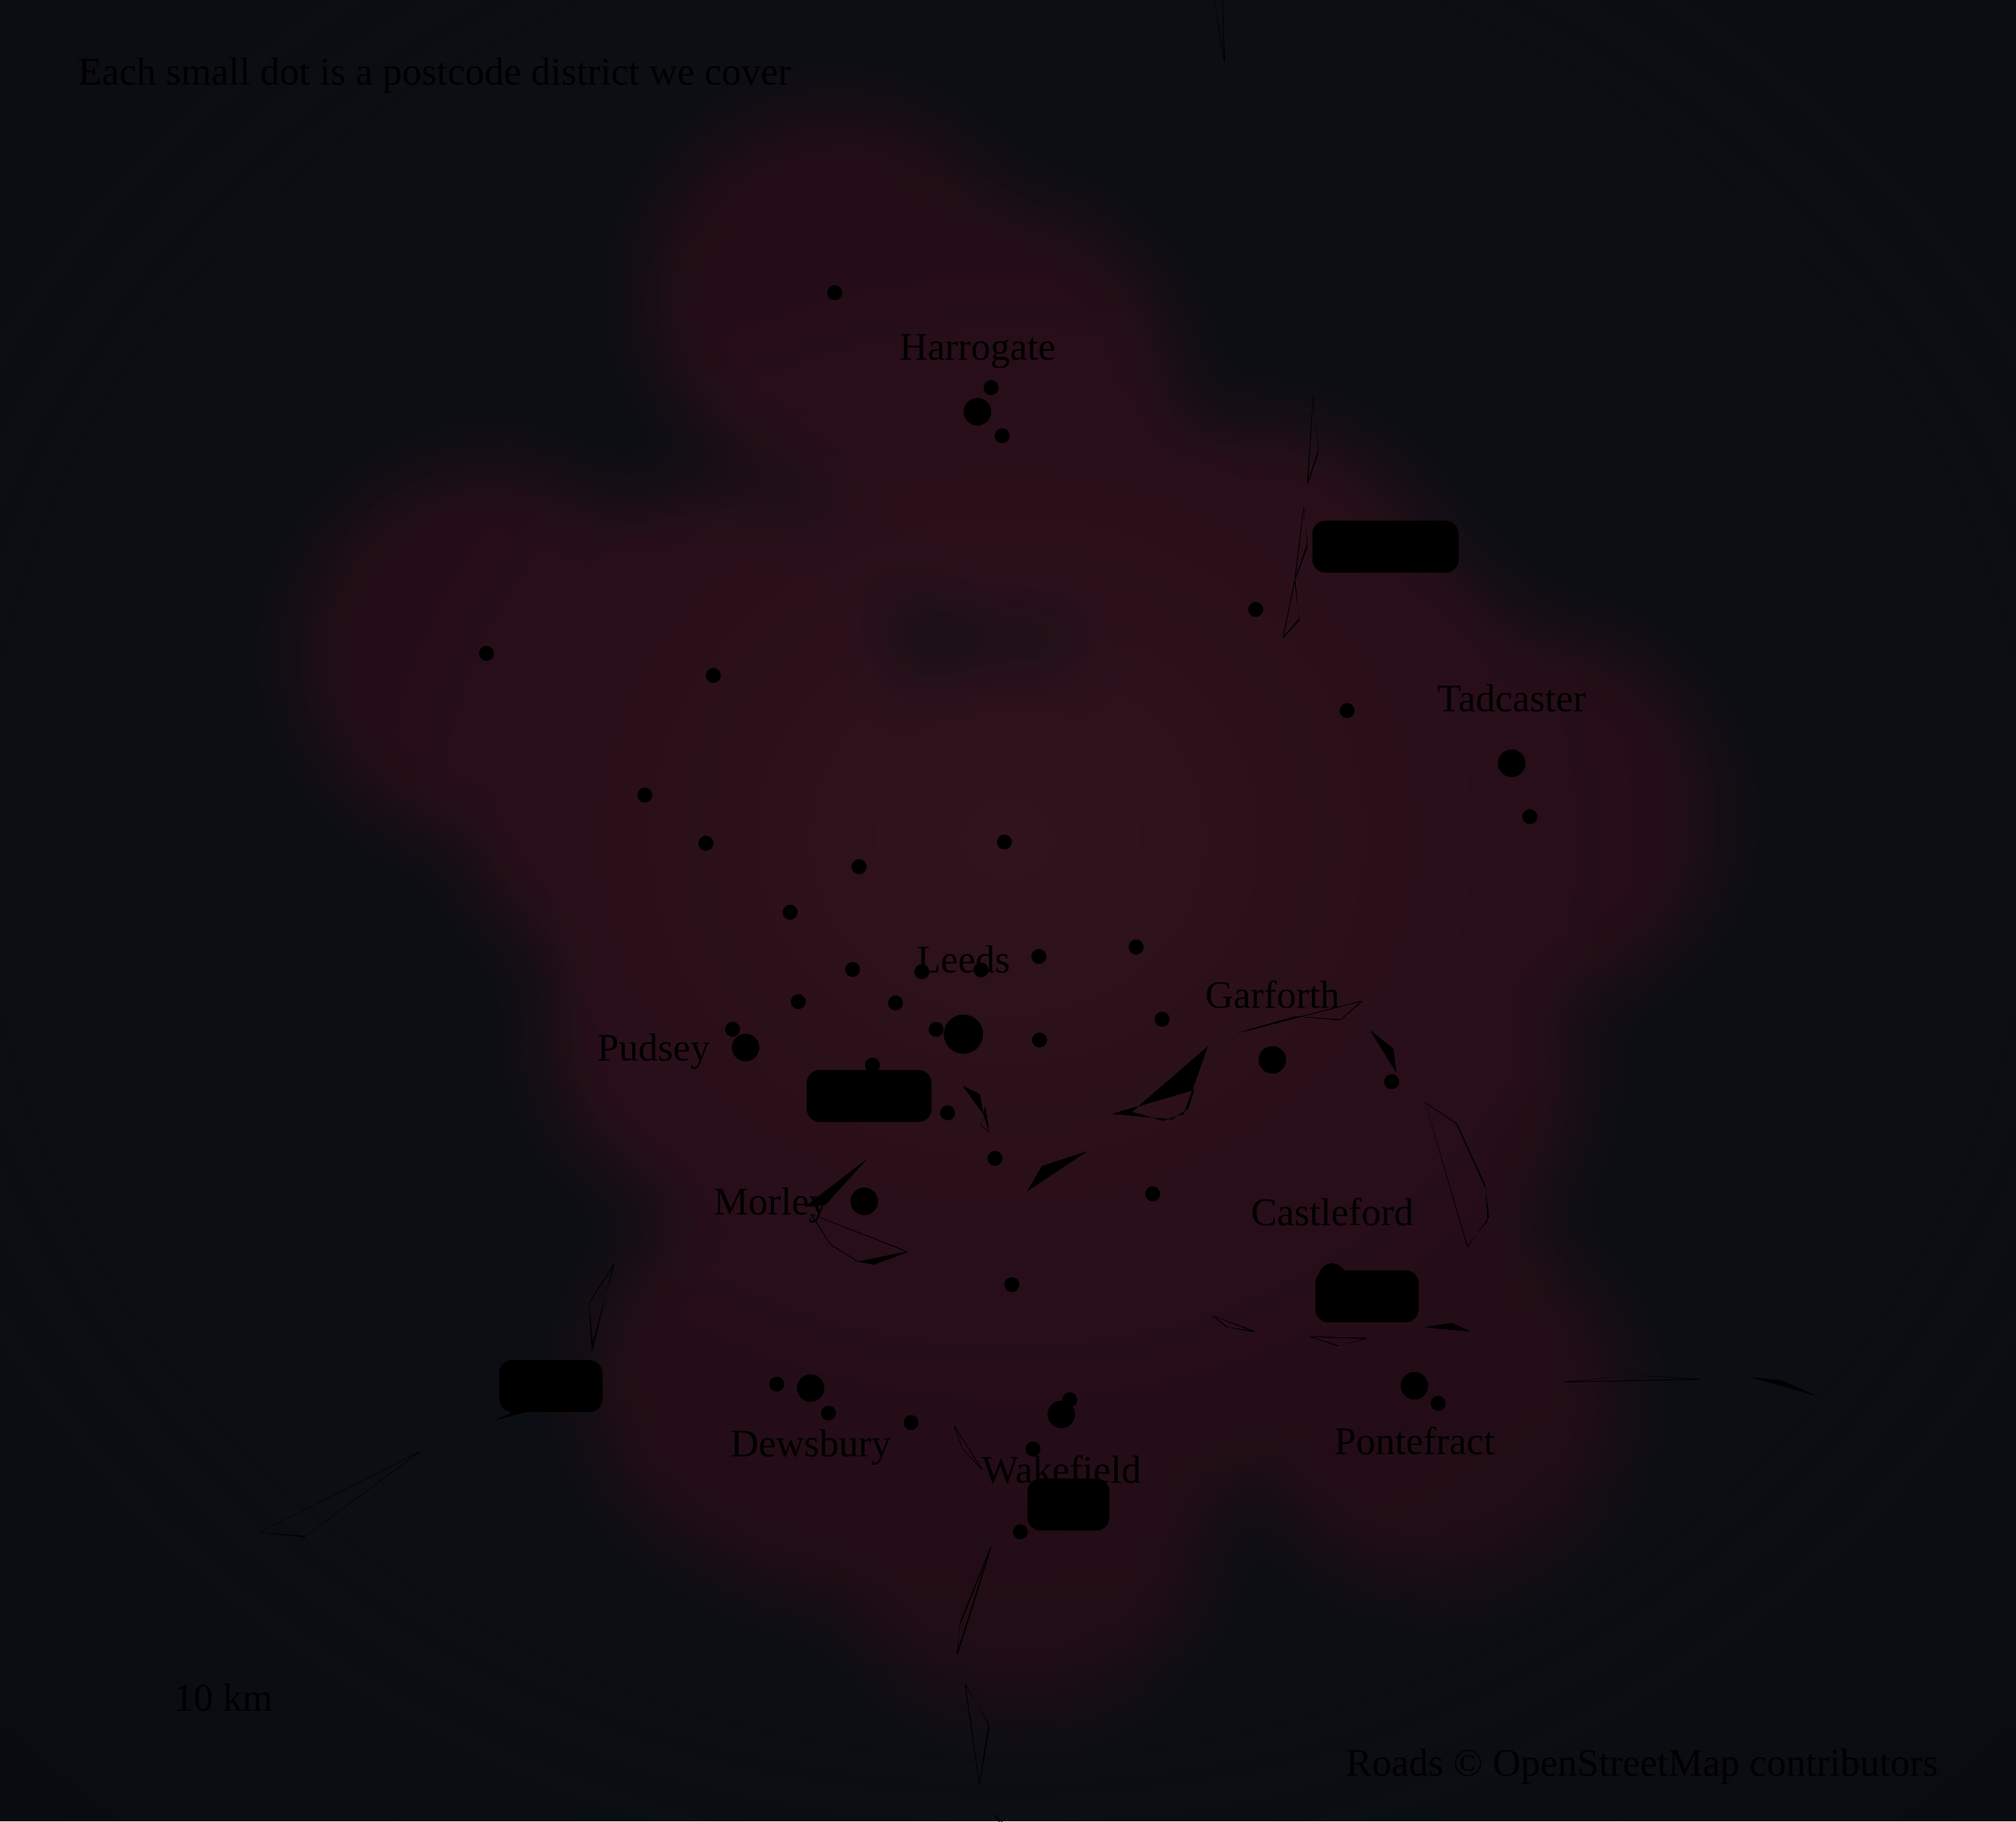
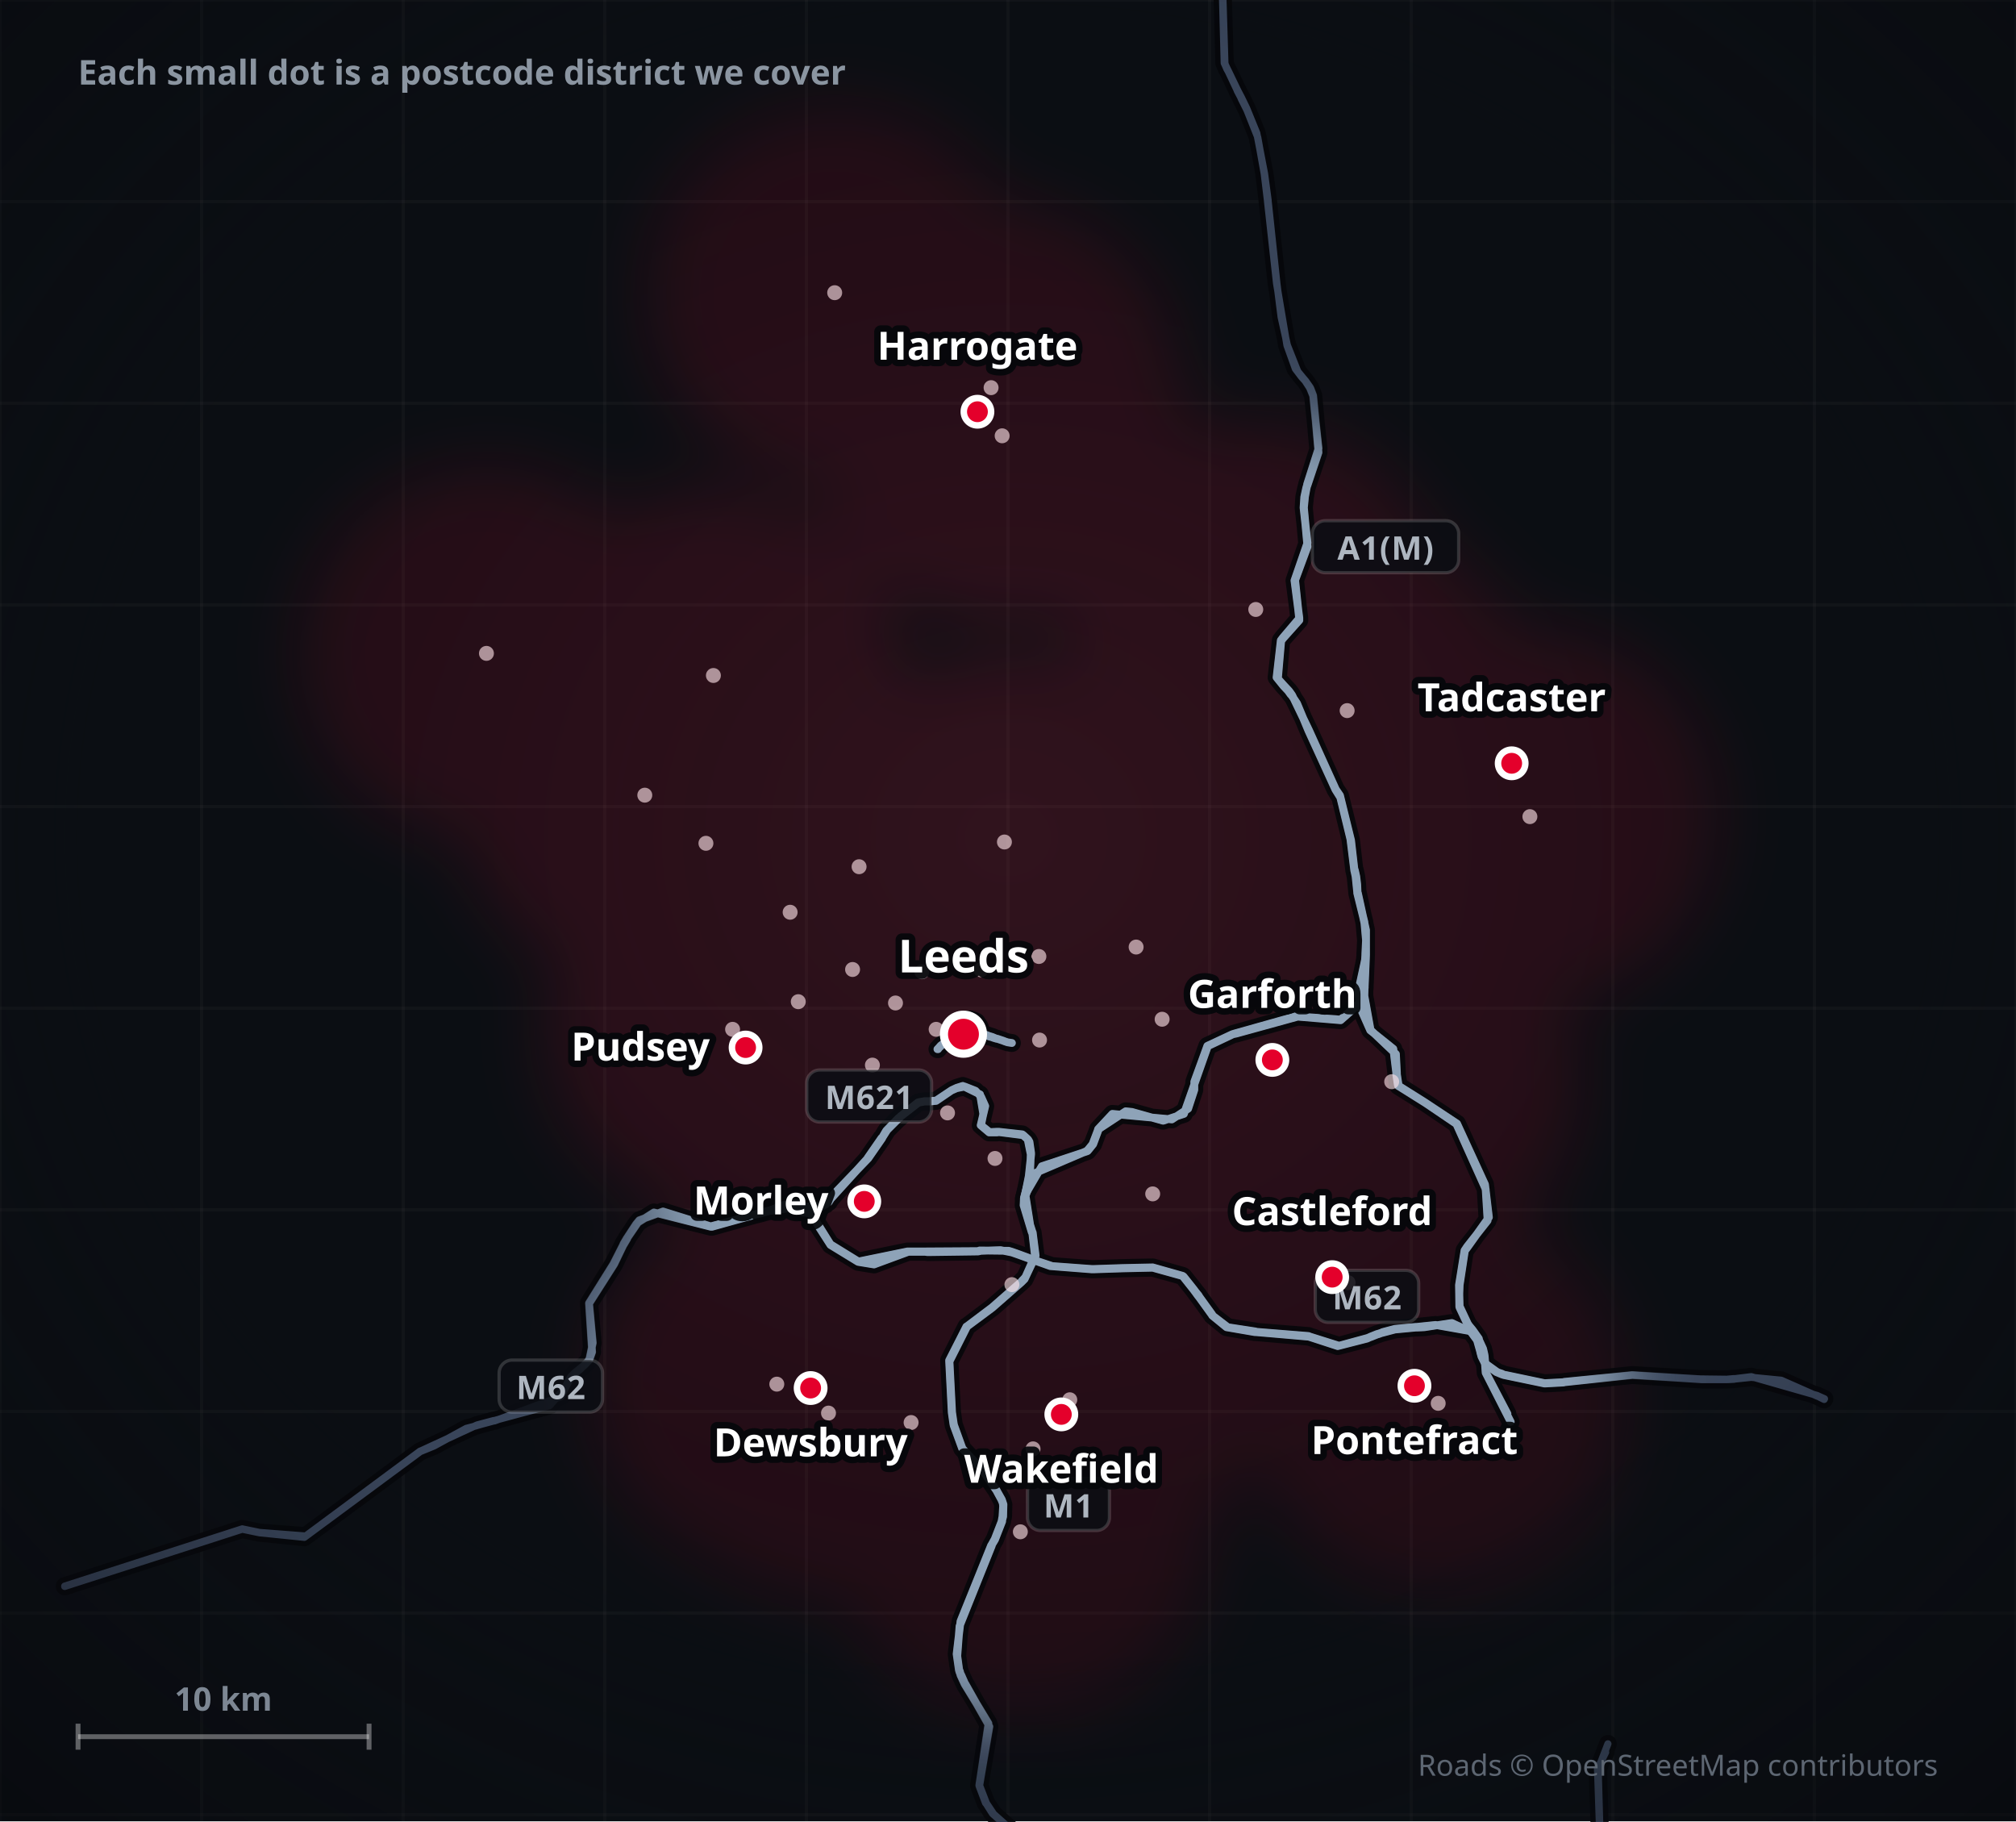
<svg xmlns="http://www.w3.org/2000/svg" class="cov-map" viewBox="0 0 620 560" role="img" aria-labelledby="covmap-t covmap-d" preserveAspectRatio="xMidYMid meet">
+   <style>
+ .cov-grid line{stroke:#fff;stroke-opacity:.028;stroke-width:1}
+ .cov-road-casing{fill:none;stroke:#05070a;stroke-width:5.5;stroke-linecap:round;stroke-linejoin:round;opacity:.9}
+ .cov-road{fill:none;stroke:#39455a;stroke-width:2.2;stroke-linecap:round;stroke-linejoin:round}
+ .cov-road-lit{fill:none;stroke:#8ea3b8;stroke-width:2.4;stroke-linecap:round;stroke-linejoin:round}
+ .cov-road-label rect{fill:rgba(11,14,19,.85);stroke:rgba(255,255,255,.16)}
+ .cov-road-label text{fill:#aeb6c0;font:700 10px/1 system-ui,sans-serif;letter-spacing:.02em}
+ .cov-district circle{fill:#ffe3e8;opacity:.62}
+ .cov-pin .cov-dot{fill:#e4002b;stroke:#fff;stroke-width:2}
+ .cov-pin.hub .cov-dot{stroke-width:2.5}
+ .cov-pin .cov-ping{fill:#e4002b;opacity:.42;transform-box:fill-box;transform-origin:center;animation:covPing 2.1s cubic-bezier(.2,.7,.3,1) infinite}
+ @keyframes covPing{0%{transform:scale(1);opacity:.42}80%,100%{transform:scale(3.4);opacity:0}}
+ .cov-pin .cov-name{fill:#fff;font:700 12px/1 system-ui,sans-serif;paint-order:stroke;stroke:rgba(5,7,10,.92);stroke-width:4px;stroke-linejoin:round}
+ .cov-pin.hub .cov-name{font-size:14px;font-weight:800}
+ .cov-scale line{stroke:rgba(255,255,255,.35);stroke-width:1.5}
+ .cov-scale text{fill:#7d8793;font:600 10px/1 system-ui,sans-serif}
+ .cov-note{fill:#8b95a1;font:600 10.5px/1 system-ui,sans-serif}
+ .cov-credit{fill:#5d6672;font:400 9px/1 system-ui,sans-serif}
+ @media(prefers-reduced-motion:reduce){.cov-pin .cov-ping{animation:none;opacity:.28}}
+ </style>
  <defs>
    <radialGradient id="covGlow" cx="50%" cy="46%" r="58%">
      <stop offset="0%" stop-color="#ff2d55" stop-opacity=".155" />
      <stop offset="70%" stop-color="#e4002b" stop-opacity=".105" />
      <stop offset="100%" stop-color="#e4002b" stop-opacity=".07" />
    </radialGradient>
    <radialGradient id="covVig" cx="50%" cy="46%" r="74%">
      <stop offset="60%" stop-color="#0b0e13" stop-opacity="0" />
      <stop offset="100%" stop-color="#06080c" stop-opacity=".55" />
    </radialGradient>
    <filter id="covSoft" filterUnits="userSpaceOnUse" x="-120" y="-120" width="860" height="800">
      <feGaussianBlur stdDeviation="10.3" />
    </filter>
    <mask id="covMask" maskUnits="userSpaceOnUse" x="0" y="0" width="620" height="560">
      <g filter="url(#covSoft)" fill="#fff">
        <circle cx="295.0" cy="321.1" r="58.2" />
        <circle cx="298.3" cy="316.2" r="58.2" />
        <circle cx="287.9" cy="316.5" r="58.2" />
        <circle cx="275.4" cy="308.4" r="58.2" />
        <circle cx="262.2" cy="298.1" r="58.2" />
        <circle cx="283.5" cy="298.8" r="58.2" />
        <circle cx="301.7" cy="298.2" r="58.2" />
        <circle cx="319.5" cy="294.1" r="58.2" />
        <circle cx="319.7" cy="319.8" r="58.2" />
        <circle cx="306.0" cy="356.2" r="58.2" />
        <circle cx="291.4" cy="342.2" r="58.2" />
        <circle cx="268.3" cy="327.5" r="58.2" />
        <circle cx="245.5" cy="308.0" r="58.2" />
        <circle cx="349.4" cy="291.2" r="58.2" />
        <circle cx="357.4" cy="313.4" r="58.2" />
        <circle cx="264.2" cy="266.5" r="58.2" />
        <circle cx="308.9" cy="258.9" r="58.2" />
        <circle cx="243.0" cy="280.5" r="58.2" />
        <circle cx="217.1" cy="259.3" r="58.2" />
        <circle cx="198.3" cy="244.5" r="58.2" />
        <circle cx="219.4" cy="207.7" r="58.2" />
        <circle cx="386.2" cy="187.4" r="58.2" />
        <circle cx="414.3" cy="218.5" r="58.2" />
        <circle cx="470.5" cy="251.1" r="58.2" />
        <circle cx="428.0" cy="332.6" r="58.2" />
        <circle cx="354.5" cy="367.1" r="58.2" />
        <circle cx="264.4" cy="369.6" r="58.2" />
        <circle cx="225.3" cy="316.5" r="58.2" />
        <circle cx="149.6" cy="200.9" r="58.2" />
        <circle cx="304.8" cy="119.2" r="58.2" />
        <circle cx="308.2" cy="134.0" r="58.2" />
        <circle cx="256.7" cy="90.0" r="58.2" />
        <circle cx="329.0" cy="430.4" r="58.2" />
        <circle cx="317.7" cy="445.5" r="58.2" />
        <circle cx="311.2" cy="395.0" r="58.2" />
        <circle cx="313.8" cy="471.0" r="58.2" />
        <circle cx="280.2" cy="437.4" r="58.2" />
        <circle cx="442.3" cy="431.5" r="58.2" />
        <circle cx="414.6" cy="394.4" r="58.2" />
        <circle cx="254.8" cy="434.5" r="58.2" />
        <circle cx="238.9" cy="425.6" r="58.2" />
      </g>
    </mask>
    <g id="covRoads">
      <path d="M538.6,423.3 L558.9,429.1M538.6,423.5 L533.8,424.0M460.2,421.9 L457.0,419.6M385.9,409.6 L377.2,408.1 L372.8,404.5M336.3,390.2 L345.2,389.9M307.7,384.4 L301.7,384.6M279.1,385.0 L268.8,388.8 L263.9,388.0 L255.4,382.8 L249.3,373.3M176.6,422.3 L176.8,422.1M176.7,422.4 L175.9,423.1M143.4,439.2 L133.5,444.6M335.8,390.2 L336.3,390.2M336.3,390.3 L335.8,390.3M335.8,390.3 L323.0,389.3M318.5,387.6 L323.6,389.3M463.0,422.9 L462.5,422.8M460.2,421.7 L460.7,422.0M463.1,422.8 L475.0,425.3M146.6,438.2 L146.9,438.1M146.9,438.1 L151.8,436.8M146.8,438.3 L146.5,438.4M174.8,424.6 L175.6,423.3M174.9,424.7 L173.8,426.9M173.7,426.8 L174.8,424.6M172.5,429.4 L152.1,436.9M175.9,423.0 L176.6,422.3M175.7,423.4 L174.9,424.7M175.9,423.1 L175.7,423.4M175.6,423.3 L175.9,423.0M176.8,422.1 L179.8,419.7M176.9,422.2 L176.7,422.4M279.5,384.9 L279.1,385.0M279.1,384.8 L279.5,384.8M279.5,384.8 L280.9,384.8M281.1,384.9 L280.9,384.9M280.9,384.9 L279.5,384.9M280.9,384.8 L281.1,384.8M281.1,384.8 L284.6,384.8M386.1,409.4 L386.3,409.5M386.3,409.5 L402.4,410.8M386.2,409.6 L385.9,409.6M317.8,387.3 L318.5,387.6M318.5,387.7 L317.6,387.4M457.0,419.4 L460.2,421.7M456.4,418.7 L455.6,417.1M456.6,418.8 L457.0,419.4M457.0,419.6 L456.6,419.0M423.5,410.2 L423.9,410.1M425.2,409.6 L429.0,408.6M423.6,410.3 L421.6,411.1M425.2,409.8 L424.8,409.9M435.8,408.2 L435.4,408.2M435.4,408.2 L429.0,408.8M435.7,408.0 L441.5,407.4M435.4,408.0 L435.7,408.0M193.0,380.6 L192.9,380.9M192.9,380.9 L191.9,382.6M191.9,382.6 L191.7,382.9M188.9,388.7 L181.2,400.8 L182.3,412.9M191.6,382.8 L191.7,382.5M191.7,382.5 L192.7,380.8M192.7,380.8 L192.9,380.5M203.9,372.5 L218.6,377.1M244.4,370.9 L243.7,370.9M243.7,370.9 L240.0,371.4M243.8,370.7 L244.5,370.8M244.5,370.8 L249.2,373.0M249.2,373.0 L249.6,373.3M249.6,373.3 L255.4,382.6 L264.0,387.9 L279.1,384.8M249.3,373.3 L249.0,373.0M249.0,373.0 L244.4,370.9M218.9,377.0 L227.5,374.7M227.5,374.7 L235.4,372.5M231.9,373.6 L219.0,377.2M218.6,377.1 L218.9,377.0M219.0,377.2 L218.6,377.2M218.6,377.2 L201.1,372.8M19.9,487.7 L74.5,470.1M133.5,444.6 L129.6,446.2M129.2,446.2 L129.5,446.1M129.5,446.1 L146.6,438.2M129.6,446.2 L129.3,446.3M129.3,446.3 L93.6,472.7 L79.8,471.3M455.8,417.1 L456.6,418.8M455.6,417.1 L455.5,416.7M455.5,416.7 L455.3,416.0M455.7,416.7 L455.8,417.1M455.3,416.0 L455.2,415.5M455.2,415.5 L454.3,412.3M455.3,415.4 L455.5,415.8M455.5,415.8 L455.7,416.7M454.2,411.8 L454.4,412.2M454.1,411.9 L452.4,409.6M454.3,412.3 L454.1,411.9M454.4,412.2 L455.3,415.4M533.7,423.9 L538.6,423.3M533.2,423.9 L533.7,423.9M533.2,424.1 L531.3,424.2M533.8,424.0 L533.2,424.1M323.6,389.3 L335.8,390.2M321.6,388.8 L318.5,387.7M363.9,392.6 L363.5,392.3M364.0,392.5 L367.1,396.4M363.7,392.3 L364.0,392.5M363.5,392.3 L354.5,389.8M367.7,397.2 L368.6,398.3M367.1,396.4 L367.7,397.2M367.6,397.3 L367.0,396.5M367.0,396.5 L363.9,392.6M368.9,398.8 L372.8,404.2M368.6,398.3 L368.9,398.8M368.4,398.4 L367.6,397.3M368.8,398.9 L368.4,398.4M372.8,404.5 L372.7,404.3M372.7,404.3 L368.8,398.9M372.8,404.2 L372.9,404.5M372.9,404.5 L377.6,408.1 L386.1,409.4M421.5,411.0 L423.5,410.2M421.5,411.1 L420.4,411.6M421.6,411.1 L421.5,411.1M424.0,410.2 L423.6,410.3M424.8,409.8 L425.2,409.6M424.8,409.9 L424.0,410.2M423.9,410.1 L424.8,409.8M421.3,411.1 L421.5,411.0M559.3,429.3 L561.1,430.1M558.9,429.1 L559.3,429.3M558.9,429.3 L547.8,424.4 L538.6,423.5M559.2,429.4 L558.9,429.3M561.0,430.3 L559.2,429.4M312.9,385.5 L317.8,387.3M284.6,384.8 L300.7,384.7M284.5,384.9 L281.1,384.9M152.0,436.8 L169.0,432.2 L173.7,426.8M152.1,436.9 L151.9,436.9M151.8,436.8 L152.0,436.8M151.9,436.9 L148.2,437.9M79.8,471.2 L94.0,472.3 L129.2,446.2M74.5,470.2 L19.9,487.8M79.8,471.3 L74.5,470.2M74.5,470.1 L79.8,471.2M402.4,411.0 L390.9,410.0M402.8,411.1 L402.4,411.0M402.9,411.0 L411.8,413.8 L420.6,411.4M402.4,410.8 L402.9,411.0M480.8,425.1 L475.2,425.4M481.2,425.0 L480.8,425.1M481.1,424.9 L502.1,422.8 L523.0,424.0M475.2,425.4 L475.0,425.4M475.0,425.3 L475.1,425.3M475.1,425.3 L480.7,425.0M480.7,425.0 L481.1,424.9M475.0,425.4 L463.0,422.9M461.4,422.4 L460.7,422.1M460.7,422.0 L461.3,422.2M461.9,422.6 L461.4,422.4M461.3,422.2 L461.9,422.4M462.5,422.7 L463.1,422.8M462.5,422.8 L461.9,422.6M460.7,422.1 L460.2,421.9M461.9,422.4 L462.5,422.7M452.2,409.3 L452.5,409.6M452.4,409.6 L452.1,409.4M452.1,409.4 L446.5,406.8 L438.0,408.1M452.5,409.6 L454.2,411.8M441.5,407.4 L452.2,409.3M429.0,408.8 L425.2,409.8M429.0,408.6 L435.4,408.0M456.6,419.0 L456.4,418.7M345.2,389.9 L349.7,389.8M181.2,418.2 L178.4,421.0M182.1,415.7 L181.1,400.7 L188.6,388.7M345.3,390.0 L336.3,390.3M354.5,389.7 L363.7,392.3M354.5,389.8 L349.7,389.9M438.0,408.1 L435.8,408.2M240.0,371.3 L243.8,370.7M240.0,371.4 L234.0,373.1M300.8,384.8 L286.1,385.0M300.7,384.7 L301.3,384.5M301.7,384.6 L300.8,384.8M301.3,384.5 L310.2,384.6M178.4,421.0 L176.9,422.2M349.7,389.9 L345.3,390.0M349.7,389.8 L354.5,389.7M286.1,385.0 L285.2,385.0M285.2,385.0 L284.5,384.9M311.2,385.1 L307.7,384.4M317.6,387.4 L313.2,385.8M323.0,389.3 L321.6,388.8M311.2,384.9 L312.9,385.5M310.2,384.6 L311.2,384.9M531.0,424.1 L533.2,423.9M420.4,411.6 L411.4,413.9 L402.8,411.1M523.0,424.0 L531.0,424.1M420.6,411.4 L421.3,411.1M523.3,424.2 L501.9,422.8 L481.2,425.0M531.3,424.2 L523.3,424.2M390.9,410.0 L386.2,409.6M237.3,372.0 L240.0,371.3M313.2,385.8 L311.2,385.1M181.5,417.4 L182.1,415.7M196.2,375.9 L193.0,380.6M201.1,372.8 L196.2,375.9M234.0,373.1 L231.9,373.6M235.4,372.5 L237.3,372.0M196.6,375.2 L203.9,372.5M192.9,380.5 L195.6,376.4M195.6,376.4 L196.6,375.2M191.7,382.9 L188.9,388.7M188.6,388.7 L191.6,382.8M173.8,426.9 L172.5,429.4M148.2,437.9 L146.8,438.3M146.5,438.4 L143.4,439.2M182.3,412.9 L181.2,418.2M180.8,418.6 L181.5,417.4M179.8,419.7 L180.8,418.6" />
      <path d="M294.9,513.5 L294.2,508.6M295.6,515.0 L296.8,517.7M314.9,393.2 L315.4,392.6M317.6,379.0 L318.5,386.1M314.1,394.3 L305.2,402.1M315.1,393.3 L314.9,393.5M305.1,402.0 L314.1,394.1M314.7,393.4 L314.9,393.2M314.9,393.5 L314.3,394.1M314.3,394.1 L314.1,394.3M314.1,394.1 L314.3,393.8M314.3,393.8 L314.7,393.4M292.8,434.3 L293.3,437.7M302.2,452.0 L302.6,452.5M302.0,452.0 L295.9,445.4 L293.3,438.3M302.5,452.6 L302.0,452.0M302.6,452.5 L306.6,458.4M306.6,458.4 L306.8,458.8M306.5,458.4 L302.5,452.6M306.7,458.8 L306.5,458.4M308.0,461.2 L306.7,458.8M308.4,462.2 L308.0,461.2M306.8,458.8 L308.1,461.1M308.1,461.1 L308.4,462.0M308.4,462.0 L308.6,462.6M295.0,513.5 L295.2,513.9M295.4,515.1 L295.3,514.7M315.9,366.3 L315.4,367.7M317.5,378.8 L317.6,379.0M317.3,378.9 L314.8,370.6M317.5,379.1 L317.3,378.9M371.5,321.5 L379.0,318.0M419.6,304.5 L419.3,306.7M419.5,303.8 L419.5,303.4M293.3,438.3 L293.2,437.8M293.2,437.8 L292.7,434.3M293.3,437.7 L293.4,438.2M293.4,438.2 L296.0,445.4 L302.2,452.0M308.5,466.3 L308.4,466.7M308.2,467.8 L306.0,473.4M308.0,467.9 L308.1,467.4M308.3,466.4 L308.5,463.1M306.0,473.4 L305.7,473.9M305.7,473.9 L305.1,474.9M305.6,473.8 L305.9,473.3M305.9,473.3 L308.0,467.9M317.5,379.3 L317.5,379.1M337.7,347.2 L342.1,342.5M320.3,577.0 L315.0,566.4 L305.4,557.8M337.6,347.6 L337.7,347.2M334.2,353.9 L334.7,353.4M337.8,347.5 L336.2,351.8M336.0,351.8 L337.6,347.6M334.3,354.0 L320.4,358.6 L315.9,366.3M334.0,354.0 L334.2,353.9M334.5,353.9 L334.3,354.0M335.0,353.3 L334.5,353.9M336.2,351.8 L335.0,353.3M338.0,347.1 L337.8,347.5M334.7,353.4 L336.0,351.8M301.1,548.8 L304.0,529.9 L296.7,517.9M301.3,548.8 L301.3,549.1M301.3,549.1 L303.3,554.3M301.1,549.1 L301.1,548.8M305.5,557.7 L315.0,566.2 L320.5,577.0M305.4,557.5 L305.5,557.7M305.4,557.8 L305.2,557.6M305.2,557.6 L303.3,554.6M316.8,376.6 L317.5,378.8M419.0,307.8 L412.3,313.7 L399.1,312.6 L380.2,317.8M418.8,307.7 L419.2,306.3M379.2,318.0 L371.6,321.6M379.0,318.0 L380.0,317.7M380.0,317.7 L398.5,312.5 L412.3,313.5 L418.8,307.7M380.2,317.8 L379.2,318.0M346.2,341.7 L338.0,347.1M342.1,342.5 L360.4,344.2 L365.4,340.9 L367.3,335.1M291.9,418.5 L291.9,418.3M291.9,418.3 L297.2,407.9M305.2,402.1 L297.4,407.9M297.3,408.1 L292.1,418.4M292.1,418.4 L292.0,418.6M297.4,407.8 L305.1,402.0M297.4,407.9 L297.3,408.1M297.2,407.9 L297.4,407.8M292.7,434.3 L291.9,418.5M292.0,418.6 L292.8,434.3M308.2,466.8 L308.3,466.4M295.4,514.7 L295.6,515.0M304.8,475.2 L305.0,474.9M295.0,513.9 L294.9,513.5M308.1,467.4 L308.2,466.8M295.2,513.9 L295.4,514.7M308.2,467.4 L308.2,467.8M303.3,554.3 L303.4,554.5M308.4,466.7 L308.2,467.4M305.0,474.9 L305.6,473.8M295.3,514.7 L295.0,513.9M303.3,554.6 L303.1,554.4M303.4,554.5 L305.4,557.5M305.0,475.3 L295.1,500.0 L294.4,509.2M305.1,474.9 L305.0,475.3M303.1,554.4 L301.1,549.1M419.5,303.4 L419.8,297.3M371.4,321.8 L364.1,342.5 L357.7,344.6 L348.1,341.9M314.9,368.5 L315.1,367.6M317.4,361.1 L334.0,354.0M316.4,362.9 L317.4,361.1M371.3,321.6 L371.5,321.5M371.6,321.6 L371.4,321.8M308.6,462.6 L308.5,466.3M315.4,392.6 L318.3,386.1M308.5,463.1 L308.4,462.2M315.2,393.1 L315.1,393.3M315.4,367.7 L316.8,376.6M315.1,367.6 L316.4,362.9M296.7,517.9 L296.6,517.7M296.6,517.7 L295.4,515.1M296.9,517.8 L304.3,530.9 L301.3,548.8M296.8,517.7 L296.9,517.8M318.3,386.1 L317.5,379.3M318.5,386.1 L315.2,393.1M419.3,306.7 L419.0,307.8M294.2,508.6 L295.4,498.5 L304.8,475.2M294.4,509.2 L295.0,513.5M314.8,370.6 L314.9,368.5M367.3,332.6 L371.3,321.6M367.3,335.1 L367.3,332.6M348.1,341.9 L346.2,341.7M419.8,297.3 L419.8,295.2M419.2,306.3 L419.5,303.8" />
      <path d="M438.3,339.1 L430.0,333.9M464.6,437.2 L456.9,422.1M412.1,244.6 L415.5,258.4M402.4,224.7 L398.9,216.3M392.6,208.3 L393.9,196.9M400.9,156.1 L401.1,153.1M403.9,121.6 L405.5,139.1 L402.2,148.9M438.3,339.0 L448.1,345.5 L456.7,364.2 L457.9,374.3 L451.4,383.4M401.0,156.1 L402.1,168.1 L398.3,178.4M417.4,274.4 L416.9,269.5M417.4,272.0 L417.5,274.4M418.3,309.8 L418.1,308.7M418.1,308.7 L417.8,304.8M397.2,213.8 L396.9,213.5M396.4,212.4 L396.7,212.8M397.4,213.8 L402.6,224.6M398.1,178.5 L402.1,166.9 L400.9,156.1M398.3,178.4 L399.6,190.7 L394.6,196.3M410.7,242.8 L402.4,224.7M497.0,573.8 L492.0,562.0M448.9,401.8 L449.1,402.1M448.8,401.8 L448.7,395.1M448.9,402.1 L448.8,401.8M451.2,407.0 L448.9,402.1M449.1,402.1 L451.4,407.0M452.6,408.9 L451.8,407.8M451.8,407.6 L452.8,408.8M494.5,536.2 L491.5,544.0M429.3,324.1 L429.6,329.8M429.4,329.8 L428.5,322.5 L421.4,316.8M415.5,258.4 L416.5,267.1M456.5,417.0 L456.4,416.5M456.6,417.0 L457.0,422.1M456.4,416.5 L456.1,415.2M456.5,416.4 L456.6,417.0M455.9,414.9 L454.8,412.1M456.1,415.2 L455.9,414.9M456.1,414.7 L456.2,415.1M456.2,415.1 L456.5,416.4M454.6,411.7 L453.0,409.3M454.8,412.1 L454.6,411.7M454.9,412.1 L456.1,414.7M454.8,411.6 L454.9,412.1M456.9,422.1 L456.5,417.0M492.1,562.0 L497.1,573.8M492.0,561.6 L492.1,562.0M492.0,562.0 L491.9,561.6M491.9,561.6 L491.3,543.9M393.9,196.9 L394.5,196.1M394.6,196.3 L394.0,197.1M394.0,197.1 L393.0,208.7M394.5,196.1 L399.6,190.1 L398.1,178.5M401.8,150.2 L401.3,152.9M401.7,150.1 L401.9,149.4M401.9,149.4 L402.0,149.2M402.0,149.2 L402.0,148.9M402.0,148.9 L405.5,137.9 L403.8,121.7M402.0,149.4 L401.8,150.2M402.2,148.9 L402.1,149.2M402.1,149.2 L402.0,149.4M401.3,153.1 L401.0,156.1M401.1,152.9 L401.7,150.1M401.1,153.1 L401.1,152.9M401.3,152.9 L401.3,153.1M430.0,333.9 L429.9,333.6M429.9,333.6 L429.4,330.3M430.1,333.6 L430.2,333.9M430.2,333.9 L438.3,339.0M429.4,330.3 L429.4,329.8M429.6,329.8 L429.6,330.3M429.6,330.3 L430.1,333.6M450.5,384.6 L448.9,395.1M451.2,383.3 L457.5,375.3 L456.9,365.6 L447.9,345.6 L438.3,339.1M451.4,383.4 L450.5,384.6M450.4,384.5 L451.2,383.3M491.5,544.0 L492.0,561.6M491.3,543.9 L493.8,538.8M420.0,296.3 L419.7,303.3M419.6,304.5 L419.6,306.2M453.0,409.3 L452.6,408.9M453.1,409.2 L454.8,411.6M452.8,408.8 L453.1,409.2M448.7,395.1 L450.4,384.5M448.8,398.3 L448.9,401.8M421.5,316.7 L429.3,324.1M421.4,316.8 L418.3,309.8M417.6,274.6 L420.1,286.0M417.4,274.6 L417.4,274.4M420.1,289.1 L419.6,283.5M417.5,274.4 L417.6,274.6M417.1,269.5 L417.4,272.0M416.9,269.5 L416.6,268.1M457.0,422.1 L463.6,434.7M396.4,212.8 L396.2,212.5M396.7,212.8 L397.2,213.5M396.9,213.5 L396.4,212.8M397.2,213.5 L397.4,213.8M417.8,304.8 L417.8,304.4M417.8,304.4 L419.8,295.2M419.9,293.6 L419.9,293.3M419.9,293.3 L420.1,289.1M419.8,295.2 L419.9,293.6M420.1,293.3 L420.1,293.6M420.1,293.6 L420.0,296.3M419.7,303.7 L419.6,304.5M419.7,303.3 L419.7,303.7M451.8,407.8 L451.6,407.5M451.4,407.0 L451.6,407.3M416.5,267.7 L415.3,258.0M416.6,268.1 L416.5,267.7M416.5,267.1 L416.7,267.7M416.7,267.7 L417.1,269.5M419.6,306.2 L421.5,316.7M448.9,395.1 L448.8,397.6M448.8,397.6 L448.8,398.3M419.6,283.5 L417.4,274.6M420.1,286.0 L420.1,293.3M451.6,407.3 L451.8,407.6M451.4,407.2 L451.2,407.0M451.6,407.5 L451.4,407.2M393.0,208.7 L394.9,210.8M394.9,210.8 L396.4,212.4M396.2,212.5 L394.7,210.9M394.7,210.9 L392.6,208.3M398.1,215.1 L397.2,213.8M398.9,216.3 L398.1,215.1M410.8,242.7 L412.1,244.6M412.2,245.2 L410.7,242.8M415.3,258.0 L412.2,245.2M402.6,224.6 L410.8,242.7M366.0,-23.6 L362.9,-30.1 L370.0,-35.9M403.8,121.7 L402.9,119.5M392.7,87.2 L394.0,97.5M392.6,87.2 L389.8,61.8M388.9,53.4 L390.0,61.6M388.8,53.4 L386.8,42.2M371.0,-14.7 L376.0,-3.8 L376.7,19.3M371.1,-14.2 L366.9,-21.6M368.6,-35.1 L363.9,-30.8 L365.7,-24.6M377.4,21.1 L377.9,22.1M377.9,22.1 L380.5,27.5M377.8,22.1 L377.3,21.2M377.3,21.2 L376.7,19.8M363.3,-30.0 L365.7,-24.6M363.2,-29.9 L362.9,-30.4M366.0,-23.6 L363.2,-29.9M376.7,19.8 L376.5,19.4M376.5,19.4 L375.9,-3.3 L371.1,-14.2M376.7,19.3 L376.8,19.8M376.8,19.8 L377.4,21.1M389.8,61.8 L389.8,61.7M389.8,61.7 L388.8,53.4M390.0,61.6 L390.0,61.8M390.0,61.8 L392.7,87.2M402.9,119.5 L402.7,119.1M403.1,119.5 L403.9,121.6M402.9,119.1 L403.1,119.5M402.7,119.1 L401.4,117.1M380.5,27.9 L380.4,27.6M380.7,27.9 L381.8,30.0M380.4,27.6 L377.8,22.1M380.5,27.5 L380.7,27.9M401.4,117.0 L401.5,117.1M401.5,117.1 L402.9,119.1M401.3,117.0 L400.3,115.9M401.4,117.1 L401.3,117.0M381.6,30.0 L380.5,27.9M386.5,40.9 L388.9,53.4M381.7,30.3 L381.6,30.0M381.8,30.0 L381.9,30.2M363.0,-30.5 L363.3,-30.0M362.9,-30.4 L362.5,-31.0M362.6,-31.1 L363.0,-30.5M400.4,115.8 L401.4,117.0M398.4,113.4 L395.8,106.2M365.7,-24.6 L371.0,-14.7M366.9,-21.6 L366.0,-23.6M394.0,97.5 L395.9,106.1M395.9,106.1 L399.1,114.2M386.8,42.2 L383.5,33.9M383.4,33.3 L386.5,40.9M383.5,33.9 L381.7,30.3M381.9,30.2 L383.4,33.3M399.1,114.2 L400.4,115.8M400.3,115.9 L398.4,113.4M395.8,106.2 L392.6,87.2" />
      <path d="M246.8,372.8 L243.9,371.5M237.3,372.0 L240.1,370.8M243.9,371.5 L243.4,371.4M277.5,342.9 L277.1,343.2M276.3,343.8 L276.7,343.5M272.7,347.7 L272.5,348.0M272.5,348.0 L271.3,349.9M272.4,347.9 L272.6,347.6M247.5,371.1 L253.9,370.4 L266.7,356.3M244.7,369.9 L245.4,370.0M245.4,370.0 L247.5,371.1M254.9,369.6 L249.6,373.1M276.7,343.7 L276.3,344.0M277.1,343.2 L276.9,343.4M277.1,343.1 L277.5,342.8M276.7,343.5 L277.1,343.1M272.6,347.6 L276.3,343.8M276.3,344.0 L272.8,347.5M271.3,349.9 L271.3,350.0M271.3,350.0 L267.0,356.2M271.3,349.8 L272.4,347.9M271.1,349.9 L271.3,349.8M292.7,335.2 L294.2,334.5M292.6,335.3 L287.9,338.5M243.4,371.4 L237.0,372.3M276.9,343.4 L276.7,343.7M314.9,368.5 L315.2,367.6M294.2,334.5 L296.1,333.9M316.9,354.5 L316.1,350.5M317.0,354.9 L316.9,354.5M317.1,355.0 L315.9,366.3M317.1,354.5 L317.1,355.0M315.9,350.1 L316.2,350.4M316.6,351.1 L317.1,354.5M314.8,349.1 L315.9,350.1M315.9,350.2 L314.8,349.2M314.3,349.0 L307.2,348.1M316.1,350.5 L315.9,350.2M314.8,349.2 L314.3,349.0M314.4,348.8 L314.8,349.1M306.6,348.2 L304.5,348.2M307.2,348.1 L306.6,348.2M306.6,348.0 L307.2,348.0M307.2,348.0 L314.4,348.8M304.2,348.0 L304.5,348.1M304.2,348.2 L301.6,346.0 L303.0,340.1M304.5,348.2 L304.2,348.2M304.5,348.1 L306.6,348.0M301.7,337.2 L300.0,335.4M303.0,340.1 L301.7,337.2M296.7,334.1 L294.2,334.6M302.4,342.5 L301.7,346.0 L304.2,348.0M294.2,334.6 L292.6,335.3M300.0,335.4 L296.7,334.1M277.5,342.8 L282.3,339.0M285.8,338.6 L287.9,338.4M285.4,338.6 L285.8,338.6M284.3,338.6 L284.7,338.6M284.7,338.6 L285.4,338.6M285.4,338.7 L284.7,338.7M284.3,338.7 L282.7,339.0M282.7,339.0 L282.4,339.1M282.4,339.1 L277.5,342.9M282.3,339.0 L282.6,338.9M285.8,338.7 L285.4,338.7M284.7,338.7 L284.3,338.7M282.6,338.9 L284.3,338.6M266.8,356.1 L271.1,349.9M266.7,356.3 L266.8,356.1M267.0,356.2 L266.8,356.4M266.8,356.4 L256.4,367.2M315.2,367.6 L316.8,359.6M241.5,370.4 L244.7,369.9M316.9,357.6 L317.0,354.9M240.1,370.8 L241.5,370.4M249.6,373.1 L246.8,372.8M287.9,338.5 L285.8,338.7M287.9,338.4 L292.7,335.2M296.1,333.9 L301.4,336.5 L302.4,342.5M256.4,367.2 L254.9,369.6M272.8,347.5 L272.7,347.7M316.2,350.4 L316.6,351.1M316.8,359.6 L316.9,357.6" />
      <path d="M290.1,321.0 L289.4,321.6M291.9,320.2 L290.1,321.0M289.3,321.5 L290.1,320.9M295.0,314.6 L293.1,317.3M294.9,314.5 L296.4,313.8M293.0,317.3 L294.9,314.5M292.6,319.4 L292.8,318.8M293.1,317.3 L292.9,318.7M289.4,321.6 L288.7,322.3M288.7,322.3 L288.5,322.6M288.6,322.3 L289.3,321.5M292.9,318.7 L292.6,319.4M292.8,318.8 L293.0,317.3M290.9,320.5 L291.8,320.1M296.4,313.8 L295.0,314.6M297.4,313.5 L297.7,313.5M297.7,313.6 L297.4,313.6M288.3,322.6 L288.6,322.3M298.6,313.7 L297.7,313.6M290.1,320.9 L290.9,320.5M291.9,320.1 L292.6,319.4M291.8,320.1 L291.9,320.1M296.6,313.7 L297.0,313.6M296.4,313.8 L296.6,313.7M297.0,313.6 L297.2,313.6M297.3,313.6 L297.4,313.5M297.7,313.5 L298.4,313.5M297.2,313.6 L297.3,313.6M297.4,313.6 L297.3,313.7M297.3,313.7 L297.2,313.7M297.2,313.7 L297.0,313.7M297.0,313.7 L296.6,313.8M296.6,313.8 L296.4,313.8M292.6,319.4 L292.0,320.2M292.0,320.2 L291.9,320.2" />
      <path d="M302.3,318.0 L301.8,317.6M302.0,317.5 L302.4,317.9M302.4,317.9 L303.8,318.4M299.7,313.9 L300.3,314.2M301.4,316.0 L301.7,317.1M301.8,317.6 L301.3,316.2M299.7,314.0 L298.6,313.7M300.3,314.2 L301.3,315.7M300.3,314.3 L299.7,314.0M309.0,320.2 L309.9,320.5M304.0,318.6 L303.7,318.5M303.7,318.5 L302.3,318.0M303.8,318.4 L304.0,318.5M298.4,313.5 L299.7,313.9M305.0,318.9 L304.2,318.7M301.7,317.1 L302.0,317.5M306.7,319.4 L308.5,320.0M305.5,319.1 L305.0,318.9M304.2,318.7 L304.0,318.6M308.5,320.0 L309.0,320.2M305.3,318.9 L305.5,319.0M309.9,320.5 L311.2,320.7M304.0,318.5 L305.0,318.8M306.5,319.4 L305.5,319.1M305.0,318.8 L305.3,318.9M301.3,315.7 L301.4,316.0M305.5,319.0 L306.5,319.4M306.5,319.4 L306.7,319.4M301.2,315.8 L300.3,314.3M301.3,316.2 L301.2,315.8" />
    </g>
  </defs>
  <rect width="620" height="560" fill="#0b0e13" />
  <g class="cov-grid">
    <line x1="0" y1="0" x2="0" y2="560" />
    <line x1="62" y1="0" x2="62" y2="560" />
    <line x1="124" y1="0" x2="124" y2="560" />
    <line x1="186" y1="0" x2="186" y2="560" />
    <line x1="248" y1="0" x2="248" y2="560" />
    <line x1="310" y1="0" x2="310" y2="560" />
    <line x1="372" y1="0" x2="372" y2="560" />
    <line x1="434" y1="0" x2="434" y2="560" />
    <line x1="496" y1="0" x2="496" y2="560" />
    <line x1="558" y1="0" x2="558" y2="560" />
    <line x1="620" y1="0" x2="620" y2="560" />
    <line x1="0" y1="0" x2="620" y2="0" />
    <line x1="0" y1="62" x2="620" y2="62" />
    <line x1="0" y1="124" x2="620" y2="124" />
    <line x1="0" y1="186" x2="620" y2="186" />
    <line x1="0" y1="248" x2="620" y2="248" />
    <line x1="0" y1="310" x2="620" y2="310" />
    <line x1="0" y1="372" x2="620" y2="372" />
    <line x1="0" y1="434" x2="620" y2="434" />
    <line x1="0" y1="496" x2="620" y2="496" />
    <line x1="0" y1="558" x2="620" y2="558" />
  </g>
  <rect width="620" height="560" fill="url(#covGlow)" mask="url(#covMask)" />
  <use href="#covRoads" class="cov-road-casing" />
  <use href="#covRoads" class="cov-road" />
  <g mask="url(#covMask)">
    <use href="#covRoads" class="cov-road-lit" />
  </g>
  <g class="cov-district">
    <circle cx="304.8" cy="119.2" r="2.3" />
    <circle cx="308.2" cy="134.0" r="2.3" />
    <circle cx="256.7" cy="90.0" r="2.3" />
    <circle cx="295.0" cy="321.1" r="2.3" />
    <circle cx="306.0" cy="356.2" r="2.3" />
    <circle cx="291.4" cy="342.2" r="2.3" />
    <circle cx="268.3" cy="327.5" r="2.3" />
    <circle cx="245.5" cy="308.0" r="2.3" />
    <circle cx="349.4" cy="291.2" r="2.3" />
    <circle cx="357.4" cy="313.4" r="2.3" />
    <circle cx="264.2" cy="266.5" r="2.3" />
    <circle cx="308.9" cy="258.9" r="2.3" />
    <circle cx="243.0" cy="280.5" r="2.3" />
    <circle cx="217.1" cy="259.3" r="2.3" />
    <circle cx="298.3" cy="316.2" r="2.3" />
    <circle cx="198.3" cy="244.5" r="2.3" />
    <circle cx="219.4" cy="207.7" r="2.3" />
    <circle cx="386.2" cy="187.4" r="2.3" />
    <circle cx="414.3" cy="218.5" r="2.3" />
    <circle cx="470.5" cy="251.1" r="2.3" />
    <circle cx="428.0" cy="332.6" r="2.3" />
    <circle cx="354.5" cy="367.1" r="2.3" />
    <circle cx="264.4" cy="369.6" r="2.3" />
    <circle cx="225.3" cy="316.5" r="2.3" />
    <circle cx="149.6" cy="200.9" r="2.3" />
    <circle cx="287.9" cy="316.5" r="2.3" />
    <circle cx="275.4" cy="308.4" r="2.3" />
    <circle cx="262.2" cy="298.1" r="2.3" />
    <circle cx="283.5" cy="298.8" r="2.3" />
    <circle cx="301.7" cy="298.2" r="2.3" />
    <circle cx="319.5" cy="294.1" r="2.3" />
    <circle cx="319.7" cy="319.8" r="2.3" />
    <circle cx="329.0" cy="430.4" r="2.3" />
    <circle cx="414.6" cy="394.4" r="2.3" />
    <circle cx="254.8" cy="434.5" r="2.3" />
    <circle cx="238.9" cy="425.6" r="2.3" />
    <circle cx="317.7" cy="445.5" r="2.3" />
    <circle cx="311.2" cy="395.0" r="2.3" />
    <circle cx="313.8" cy="471.0" r="2.3" />
    <circle cx="280.2" cy="437.4" r="2.3" />
    <circle cx="442.3" cy="431.5" r="2.3" />
  </g>
  <g class="cov-road-label">
    <rect x="153.5" y="418.2" width="31.8" height="16" rx="4" />
    <text x="169.4" y="430.2" text-anchor="middle">M62</text>
    <rect x="404.5" y="390.6" width="31.8" height="16" rx="4" />
    <text x="420.4" y="402.6" text-anchor="middle">M62</text>
    <rect x="316.0" y="454.6" width="25.2" height="16" rx="4" />
    <text x="328.6" y="466.6" text-anchor="middle">M1</text>
    <rect x="248.1" y="329.0" width="38.4" height="16" rx="4" />
    <text x="267.3" y="341.0" text-anchor="middle">M621</text>
    <rect x="403.6" y="160.1" width="45.0" height="16" rx="4" />
    <text x="426.1" y="172.1" text-anchor="middle">A1(M)</text>
  </g>
  <g class="cov-pins">
    <g class="cov-pin hub">
      <circle class="cov-ping" cx="296.3" cy="318.0" r="6.0" />
      <circle class="cov-dot" cx="296.3" cy="318.0" r="6.0" />
      <text class="cov-name" x="296.3" y="299.0" text-anchor="middle">Leeds</text>
    </g>
    <g class="cov-pin">
      <circle class="cov-ping" cx="326.4" cy="434.9" r="4.2" />
      <circle class="cov-dot" cx="326.4" cy="434.9" r="4.2" />
      <text class="cov-name" x="326.4" y="455.9" text-anchor="middle">Wakefield</text>
    </g>
    <g class="cov-pin">
      <circle class="cov-ping" cx="249.3" cy="426.8" r="4.2" />
      <circle class="cov-dot" cx="249.3" cy="426.8" r="4.2" />
      <text class="cov-name" x="249.3" y="447.8" text-anchor="middle">Dewsbury</text>
    </g>
    <g class="cov-pin">
      <circle class="cov-ping" cx="229.3" cy="322.1" r="4.2" />
      <circle class="cov-dot" cx="229.3" cy="322.1" r="4.2" />
      <text class="cov-name" x="218.3" y="326.1" text-anchor="end">Pudsey</text>
    </g>
    <g class="cov-pin">
      <circle class="cov-ping" cx="265.8" cy="369.4" r="4.2" />
      <circle class="cov-dot" cx="265.8" cy="369.4" r="4.2" />
      <text class="cov-name" x="254.8" y="373.4" text-anchor="end">Morley</text>
    </g>
    <g class="cov-pin">
      <circle class="cov-ping" cx="409.7" cy="392.7" r="4.2" />
      <circle class="cov-dot" cx="409.7" cy="392.7" r="4.2" />
      <text class="cov-name" x="409.7" y="376.7" text-anchor="middle">Castleford</text>
    </g>
    <g class="cov-pin">
      <circle class="cov-ping" cx="391.3" cy="325.9" r="4.2" />
      <circle class="cov-dot" cx="391.3" cy="325.9" r="4.2" />
      <text class="cov-name" x="391.3" y="309.9" text-anchor="middle">Garforth</text>
    </g>
    <g class="cov-pin">
      <circle class="cov-ping" cx="435.0" cy="426.1" r="4.2" />
      <circle class="cov-dot" cx="435.0" cy="426.1" r="4.2" />
      <text class="cov-name" x="435.0" y="447.1" text-anchor="middle">Pontefract</text>
    </g>
    <g class="cov-pin">
      <circle class="cov-ping" cx="300.6" cy="126.6" r="4.2" />
      <circle class="cov-dot" cx="300.6" cy="126.6" r="4.2" />
      <text class="cov-name" x="300.6" y="110.6" text-anchor="middle">Harrogate</text>
    </g>
    <g class="cov-pin">
      <circle class="cov-ping" cx="464.9" cy="234.7" r="4.2" />
      <circle class="cov-dot" cx="464.9" cy="234.7" r="4.2" />
      <text class="cov-name" x="464.9" y="218.7" text-anchor="middle">Tadcaster</text>
    </g>
  </g>
  <rect width="620" height="560" fill="url(#covVig)" pointer-events="none" />
  <g class="cov-scale" transform="translate(24,534)">
    <line x1="0" y1="0" x2="89.5" y2="0" />
    <line x1="0" y1="-4" x2="0" y2="4" />
    <line x1="89.5" y1="-4" x2="89.5" y2="4" />
    <text x="44.7" y="-8" text-anchor="middle">10 km</text>
  </g>
  <text class="cov-note" x="24" y="26">Each small dot is a postcode district we cover</text>
  <text class="cov-credit" x="596" y="546" text-anchor="end">Roads © OpenStreetMap contributors</text>
</svg>
